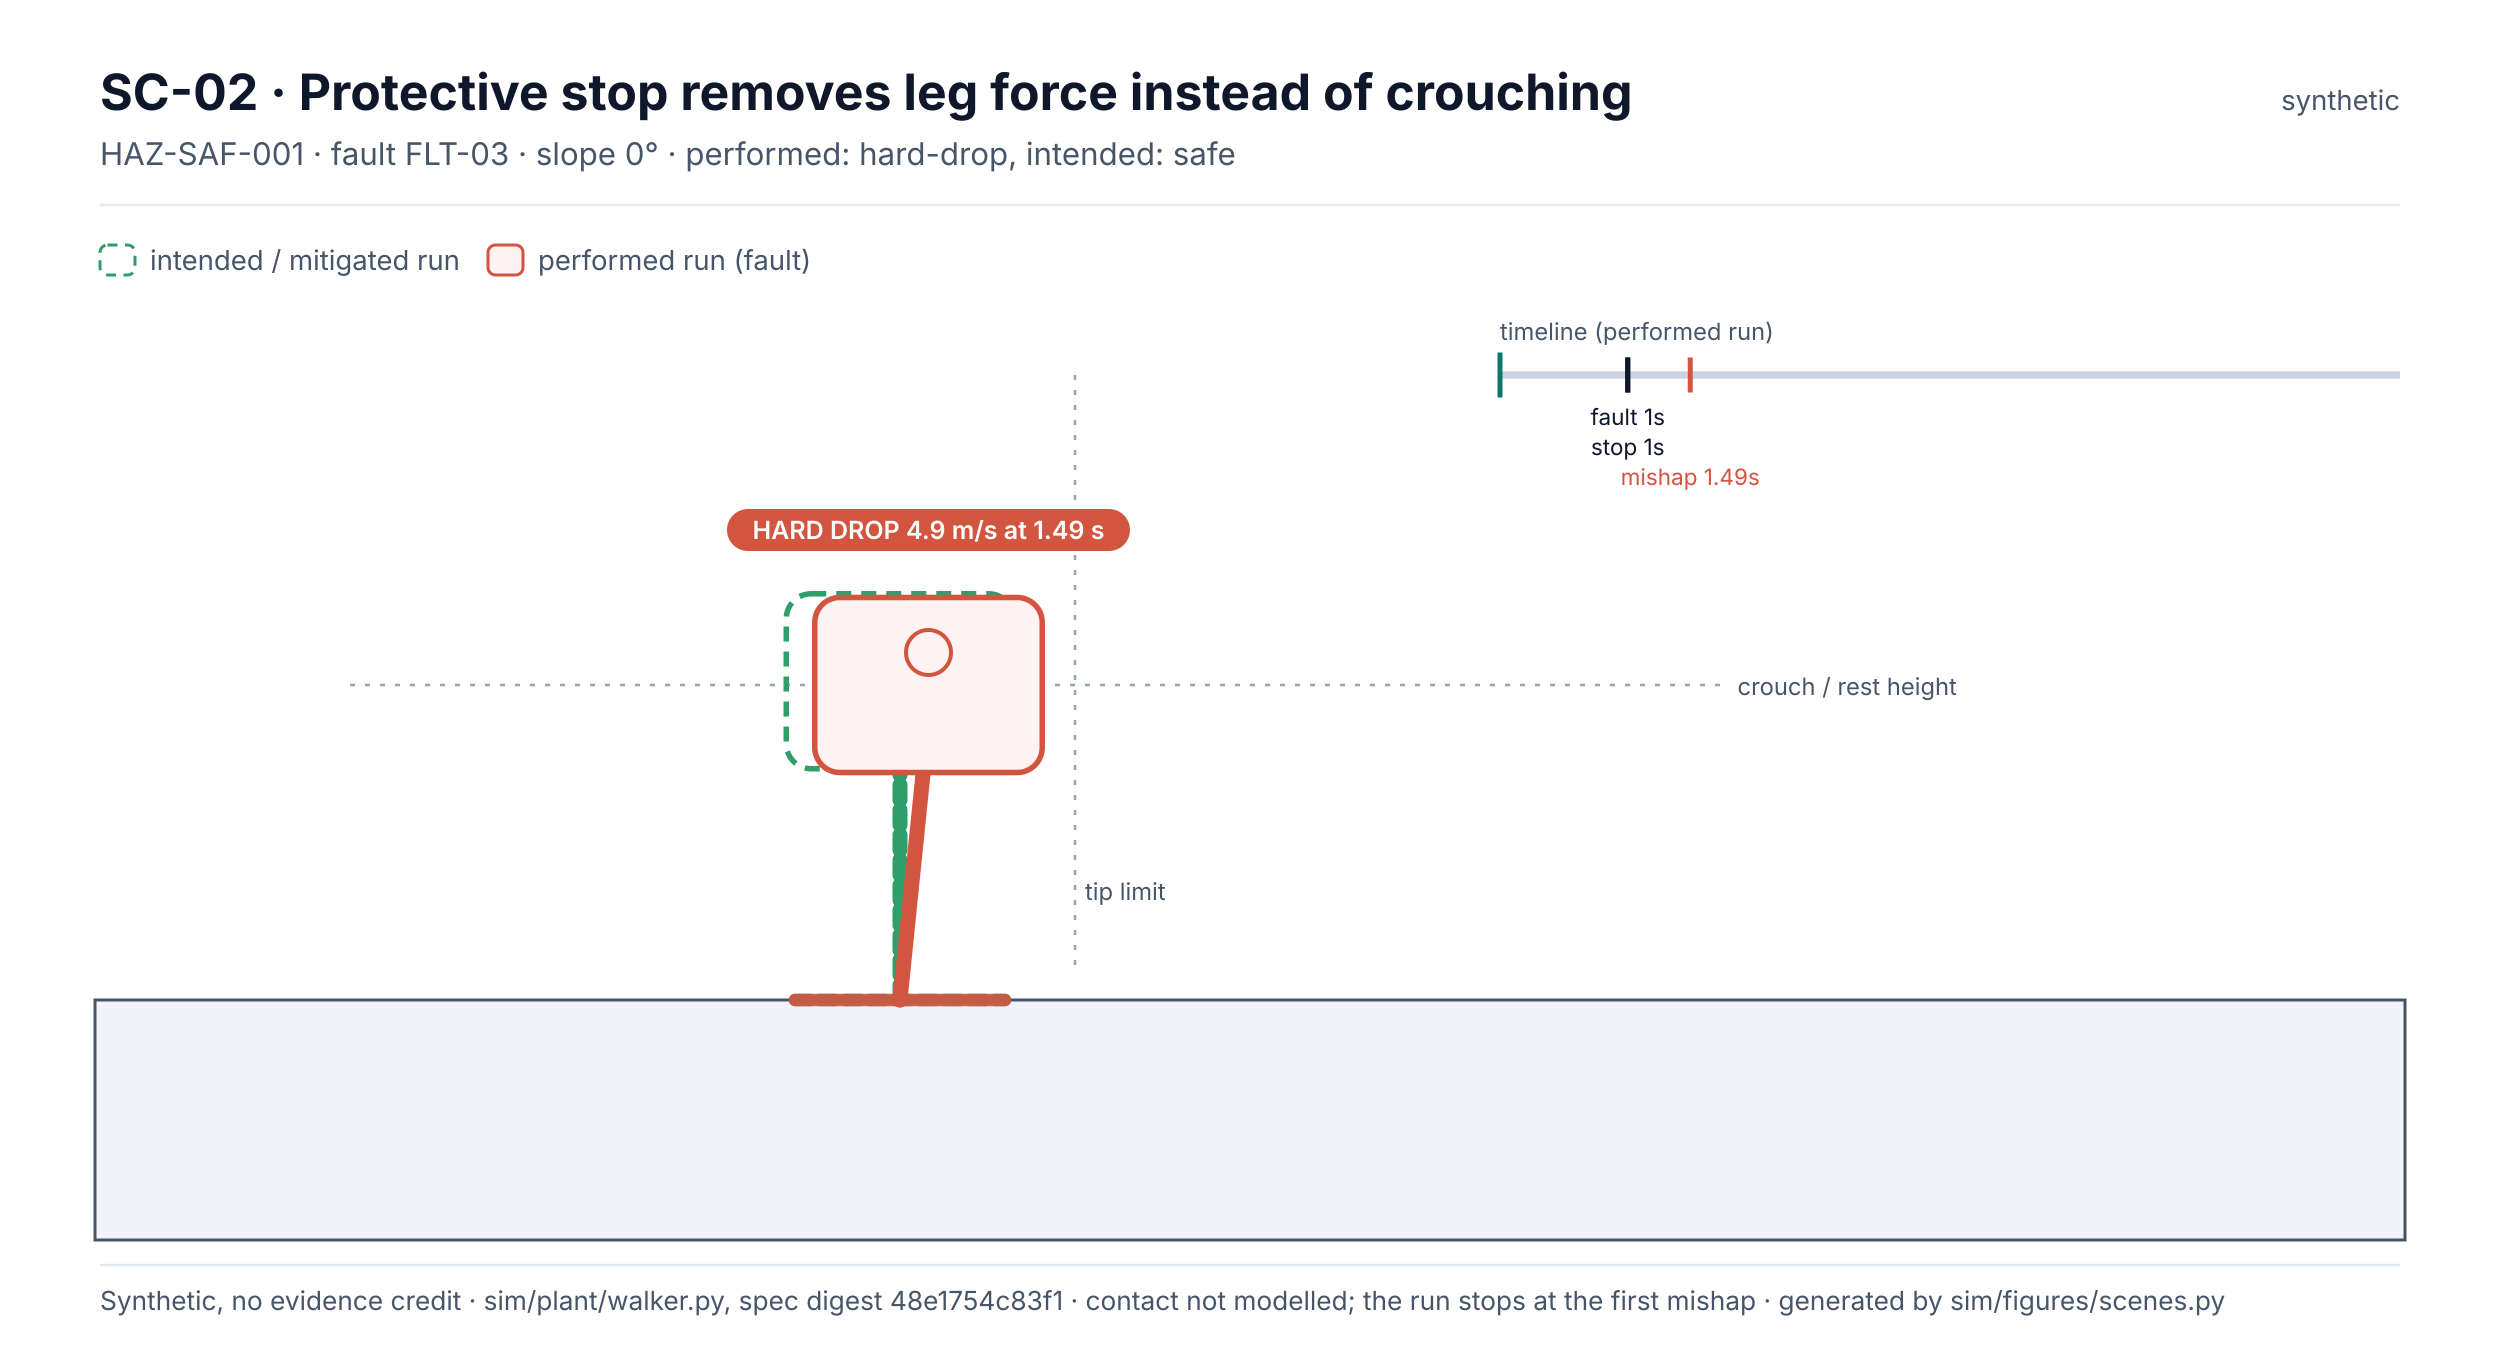
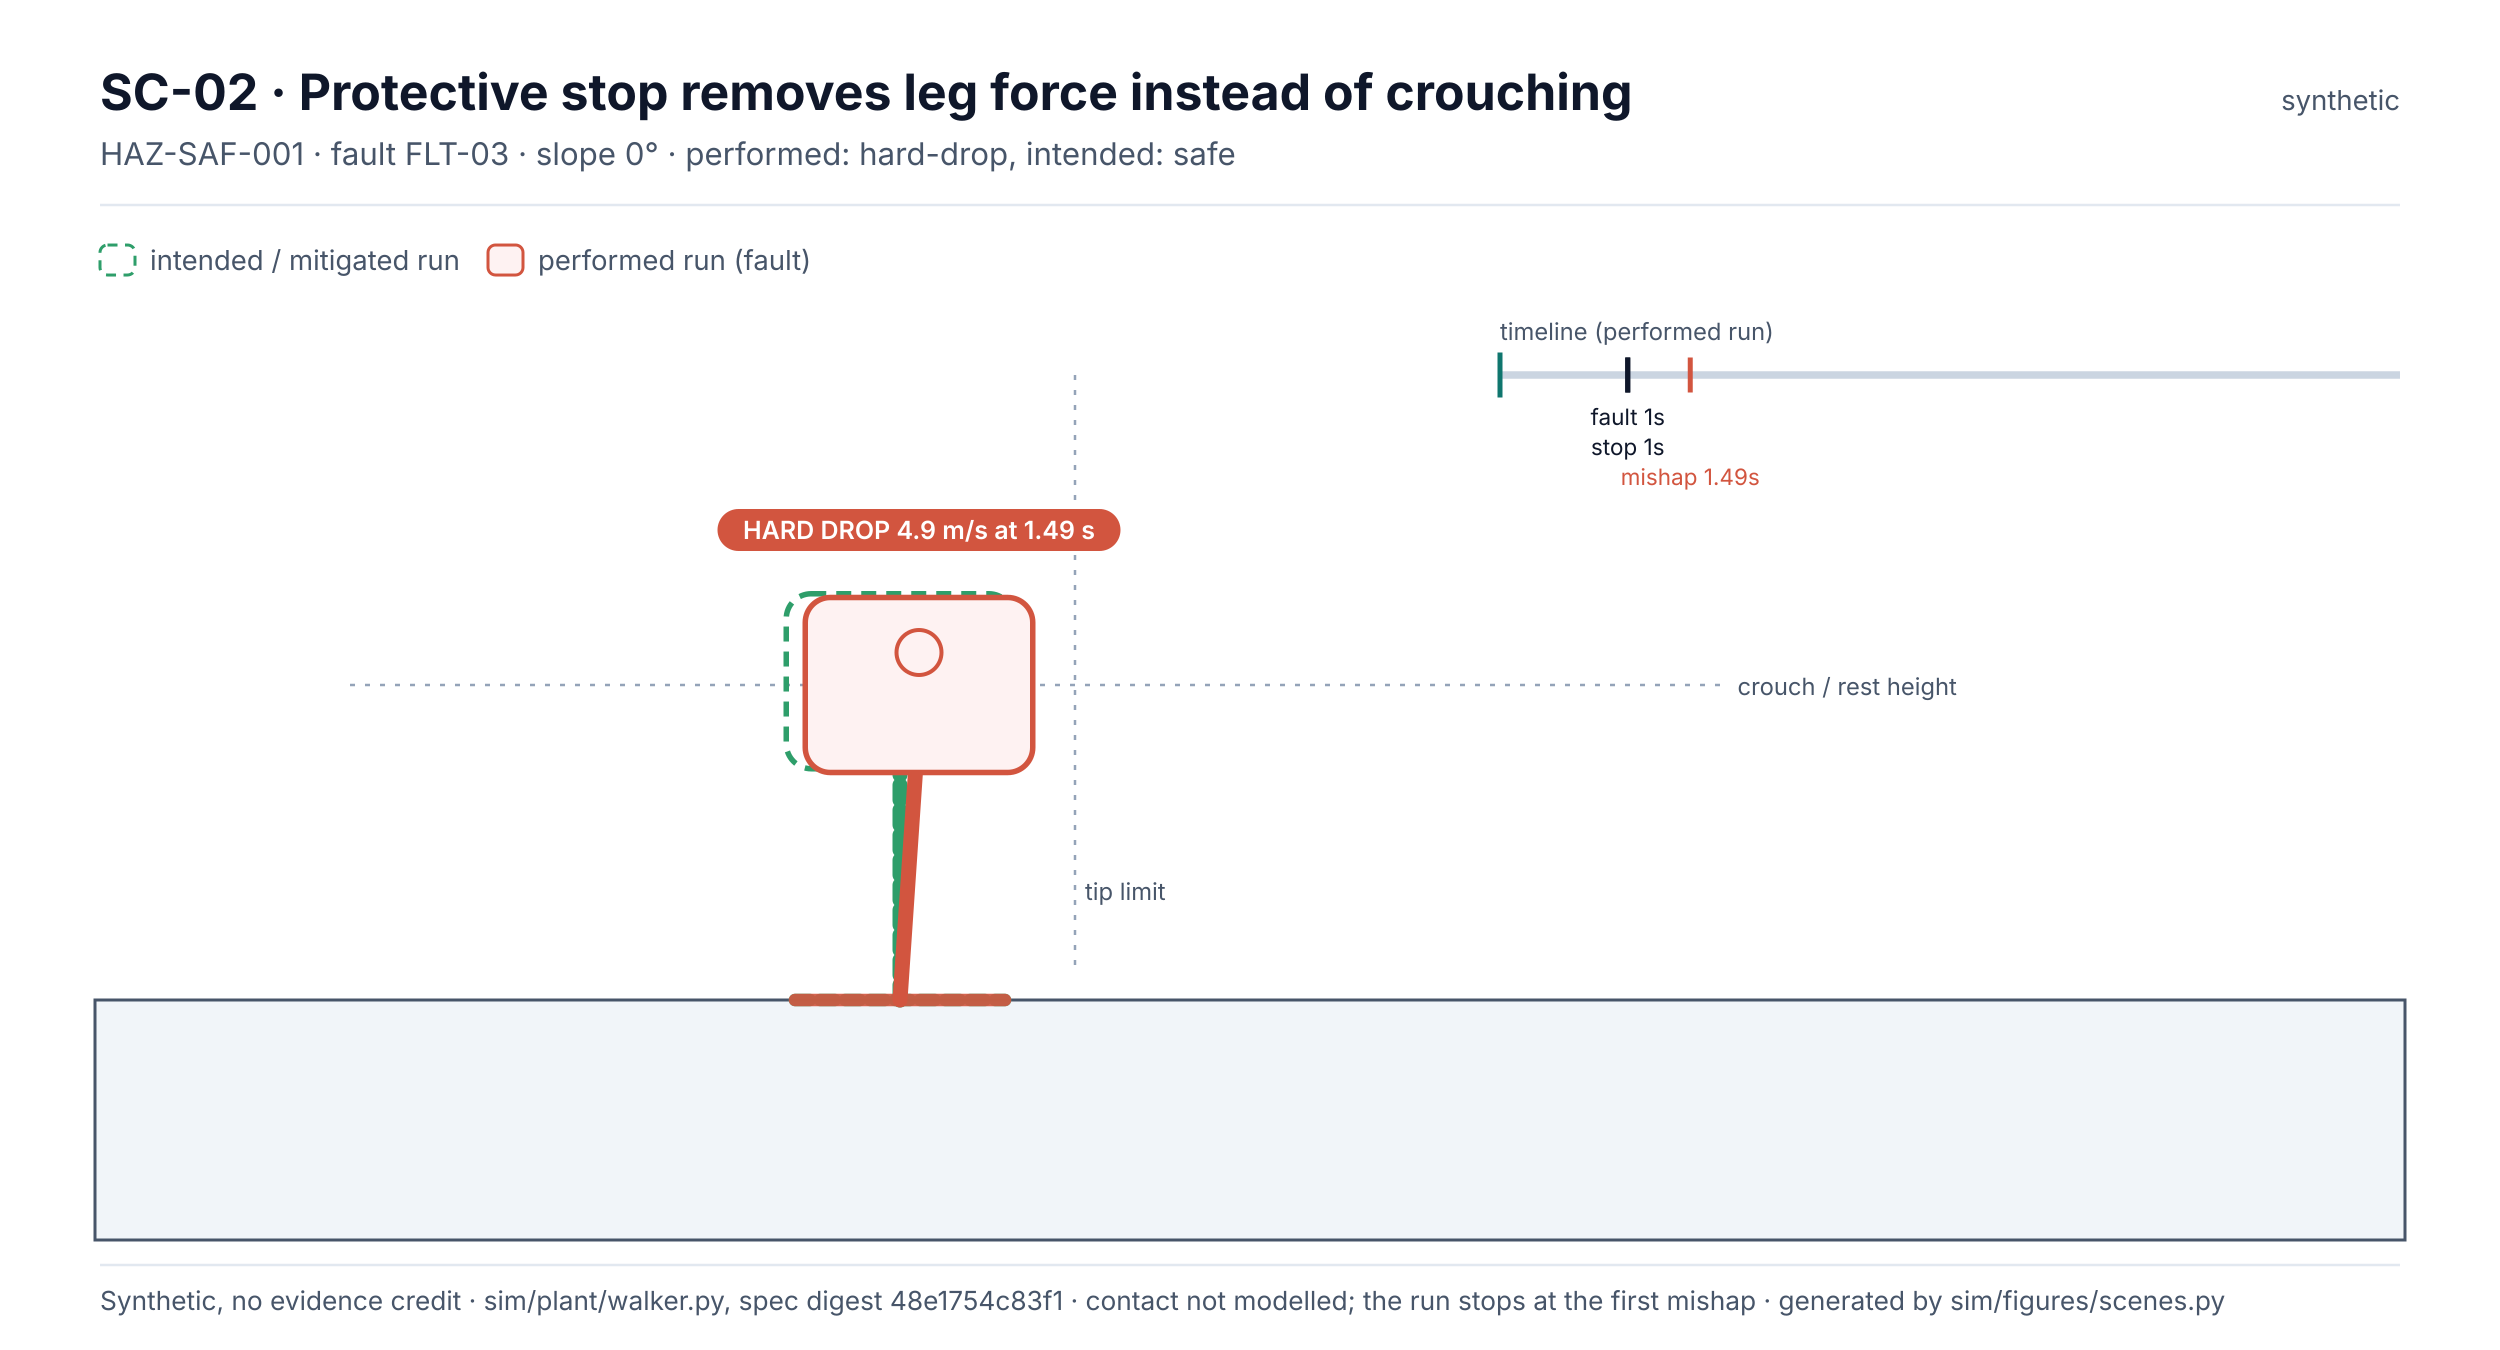
<svg xmlns="http://www.w3.org/2000/svg" width="1000" height="540" viewBox="0 0 1000 540" font-family="Inter, 'Segoe UI', Helvetica, Arial, sans-serif" role="img">
  <defs>
    <marker id="arr" viewBox="0 0 10 10" refX="9" refY="5" markerWidth="7" markerHeight="7" orient="auto-start-reverse">
      <path d="M0,0 L10,5 L0,10 z" fill="#475569" />
    </marker>
  </defs>
  <rect x="0" y="0" width="1000" height="540" rx="0" fill="#FFFFFF" stroke="none" stroke-width="0" />
  <text x="40" y="44" font-size="20" fill="#0F172A" font-weight="700">SC-02 · Protective stop removes leg force instead of crouching</text>
  <text x="40" y="66" font-size="12.5" fill="#475569">HAZ-SAF-001 · fault FLT-03 · slope 0° · performed: hard-drop, intended: safe</text>
  <text x="960" y="44" font-size="11" fill="#475569" text-anchor="end">synthetic</text>
  <line x1="40" y1="82" x2="960" y2="82" stroke="#E2E8F0" stroke-width="1" />
  <rect x="40" y="98" width="14" height="12" rx="3" fill="none" stroke="#2E9E6A" stroke-width="1.2" stroke-dasharray="4 3" />
  <text x="60" y="108" font-size="11" fill="#475569">intended / mitigated run</text>
  <rect x="195.2" y="98" width="14" height="12" rx="3" fill="#FEF2F2" stroke="#D2553F" stroke-width="1.2" />
  <text x="215.2" y="108" font-size="11" fill="#475569">performed run (fault)</text>
  <path d="M38,400 L962,400 L962,496 L38,496 Z" fill="#F1F5F9" stroke="#475569" stroke-width="1.2" />
  <line x1="140" y1="274" x2="690" y2="274" stroke="#94A3B8" stroke-width="1" stroke-dasharray="2 4" />
  <text x="695" y="278" font-size="9.5" fill="#475569">crouch / rest height</text>
  <line x1="430" y1="150" x2="430" y2="390" stroke="#94A3B8" stroke-width="1" stroke-dasharray="2 4" />
  <text x="434" y="360" font-size="9.5" fill="#475569">tip limit</text>
  <line x1="318" y1="400" x2="402" y2="400" stroke="#2E9E6A" stroke-width="5" stroke-linecap="round" stroke-dasharray="6 4" opacity="0.9" />
  <line x1="360" y1="400" x2="360" y2="286.5" stroke="#2E9E6A" stroke-width="6" stroke-linecap="round" stroke-dasharray="6 4">
-     <animate attributeName="x2" dur="7.05s" repeatCount="indefinite" keyTimes="0;0.007;0.014;0.021;0.029;0.036;0.043;0.05;0.057;0.064;0.071;0.079;0.086;0.093;0.1;0.107;0.114;0.121;0.129;0.136;0.143;0.15;0.157;0.164;0.171;0.179;0.186;0.193;0.2;0.207;0.214;0.221;0.229;0.236;0.243;0.25;0.257;0.264;0.271;0.279;0.286;0.293;0.3;0.307;0.314;0.321;0.329;0.336;0.343;0.35;0.357;0.364;0.371;0.379;0.386;0.393;0.4;0.407;0.414;0.421;0.429;0.436;0.443;0.45;0.457;0.464;0.471;0.479;0.486;0.493;0.5;0.507;0.514;0.521;0.529;0.536;0.543;0.55;0.557;0.564;0.571;0.579;0.586;0.593;0.6;0.607;0.614;0.621;0.629;0.636;0.643;0.65;0.657;0.664;0.671;0.679;0.686;0.693;0.7;0.707;0.714;0.721;0.729;0.736;0.743;0.75;0.757;0.764;0.771;0.779;0.786;0.793;0.8;0.807;0.814;0.821;0.829;0.836;0.843;0.85;0.857;0.864;0.871;0.879;0.886;0.893;0.9;0.907;0.914;0.921;0.929;0.936;0.943;0.95;0.957;0.964;0.971;0.979;0.986;0.993;1" values="367.2;368.8;370.2;371.3;372.2;373;373.5;374;374.4;374.7;374.9;375;375;374.9;374.7;374.4;374.1;373.7;373.2;372.6;372.1;371.5;370.9;370.3;369.8;369.2;368.6;368.1;367.6;367.1;366.6;366.2;365.7;365.3;364.9;364.6;364.3;363.9;363.6;363.4;363.1;362.9;362.7;362.5;362.3;362.1;361.9;361.8;361.6;361.5;361.4;361.3;361.2;361.1;361;360.9;360.8;360.8;360.7;360.6;360.6;360.5;360.5;360.4;360.4;360.4;360.3;360.3;360.3;360.3;360.2;360.2;360.2;360.2;360.2;360.1;360.1;360.1;360.1;360.1;360.1;360.1;360.1;360.1;360.1;360.1;360.1;360;360;360;360;360;360;360;360;360;360;360;360;360;360;360;360;360;360;360;360;360;360;360;360;360;360;360;360;360;360;360;360;360;360;360;360;360;360;360;360;360;360;360;360;360;360;360;360;360;360;360;360;360;360" />
+     <animate attributeName="x2" dur="7.05s" repeatCount="indefinite" keyTimes="0;0.007;0.014;0.021;0.029;0.036;0.043;0.05;0.057;0.064;0.071;0.079;0.086;0.093;0.1;0.107;0.114;0.121;0.129;0.136;0.143;0.15;0.157;0.164;0.171;0.179;0.186;0.193;0.2;0.207;0.214;0.221;0.229;0.236;0.243;0.25;0.257;0.264;0.271;0.279;0.286;0.293;0.3;0.307;0.314;0.321;0.329;0.336;0.343;0.35;0.357;0.364;0.371;0.379;0.386;0.393;0.4;0.407;0.414;0.421;0.429;0.436;0.443;0.45;0.457;0.464;0.471;0.479;0.486;0.493;0.5;0.507;0.514;0.521;0.529;0.536;0.543;0.55;0.557;0.564;0.571;0.579;0.586;0.593;0.6;0.607;0.614;0.621;0.629;0.636;0.643;0.65;0.657;0.664;0.671;0.679;0.686;0.693;0.7;0.707;0.714;0.721;0.729;0.736;0.743;0.75;0.757;0.764;0.771;0.779;0.786;0.793;0.8;0.807;0.814;0.821;0.829;0.836;0.843;0.85;0.857;0.864;0.871;0.879;0.886;0.893;0.9;0.907;0.914;0.921;0.929;0.936;0.943;0.95;0.957;0.964;0.971;0.979;0.986;0.993;1" values="366.2;366.1;366;366;366;366.1;366.3;366.5;366.8;367.1;367.4;367.6;367.8;368;368.1;368.1;368;367.9;367.7;367.5;367.2;366.9;366.6;366.3;366;365.7;365.4;365;364.7;364.4;364.2;363.9;363.6;363.4;363.1;362.9;362.7;362.5;362.3;362.2;362;361.9;361.7;361.6;361.5;361.4;361.2;361.1;361.1;361;360.9;360.8;360.8;360.7;360.6;360.6;360.5;360.5;360.5;360.4;360.4;360.4;360.3;360.3;360.3;360.2;360.2;360.2;360.2;360.2;360.2;360.1;360.1;360.1;360.1;360.1;360.1;360.1;360.1;360.1;360.1;360.1;360;360;360;360;360;360;360;360;360;360;360;360;360;360;360;360;360;360;360;360;360;360;360;360;360;360;360;360;360;360;360;360;360;360;360;360;360;360;360;360;360;360;360;360;360;360;360;360;360;360;360;360;360;360;360;360;360;360;360" />
    <animate attributeName="y2" dur="7.05s" repeatCount="indefinite" keyTimes="0;0.007;0.014;0.021;0.029;0.036;0.043;0.05;0.057;0.064;0.071;0.079;0.086;0.093;0.1;0.107;0.114;0.121;0.129;0.136;0.143;0.15;0.157;0.164;0.171;0.179;0.186;0.193;0.2;0.207;0.214;0.221;0.229;0.236;0.243;0.25;0.257;0.264;0.271;0.279;0.286;0.293;0.3;0.307;0.314;0.321;0.329;0.336;0.343;0.35;0.357;0.364;0.371;0.379;0.386;0.393;0.4;0.407;0.414;0.421;0.429;0.436;0.443;0.45;0.457;0.464;0.471;0.479;0.486;0.493;0.5;0.507;0.514;0.521;0.529;0.536;0.543;0.55;0.557;0.564;0.571;0.579;0.586;0.593;0.6;0.607;0.614;0.621;0.629;0.636;0.643;0.65;0.657;0.664;0.671;0.679;0.686;0.693;0.7;0.707;0.714;0.721;0.729;0.736;0.743;0.75;0.757;0.764;0.771;0.779;0.786;0.793;0.8;0.807;0.814;0.821;0.829;0.836;0.843;0.85;0.857;0.864;0.871;0.879;0.886;0.893;0.9;0.907;0.914;0.921;0.929;0.936;0.943;0.95;0.957;0.964;0.971;0.979;0.986;0.993;1" values="204;204;204;204;204;204;204;204;204;204;204;204;204;204;204;204;204;204;204;204;204;204;204;204;204;204;204;204;204;204;204;204;204.1;204.2;204.5;204.8;205.2;205.8;206.4;207;207.8;208.5;209.4;210.2;211.1;212;213;213.9;214.9;215.9;216.9;217.9;218.9;220;221;222;223.1;224.1;225.1;226.2;227.2;228.3;229.3;230.4;231.4;232.5;233.5;234.6;235.6;236.7;237.7;238.8;239.8;240.9;241.9;243;244;245.1;246.1;247.2;248.2;249.3;250.3;251.4;252.4;253.5;254.5;255.6;256.6;257.7;258.7;259.8;260.8;261.9;262.9;264;265;266.1;267.1;268.2;269.2;270.3;271.3;272.4;273.4;274.5;275.5;276.6;277.6;278.7;279.7;280.7;281.7;282.6;283.4;284.1;284.8;285.3;285.7;286.1;286.5;286.5;286.5;286.5;286.5;286.5;286.5;286.5;286.5;286.5;286.5;286.5;286.5;286.5;286.5;286.5;286.5;286.5;286.5;286.5;286.5" />
  </line>
  <g transform="translate(360 272.5)">
-     <animateTransform attributeName="transform" type="translate" dur="7.05s" repeatCount="indefinite" keyTimes="0;0.007;0.014;0.021;0.029;0.036;0.043;0.05;0.057;0.064;0.071;0.079;0.086;0.093;0.1;0.107;0.114;0.121;0.129;0.136;0.143;0.15;0.157;0.164;0.171;0.179;0.186;0.193;0.2;0.207;0.214;0.221;0.229;0.236;0.243;0.25;0.257;0.264;0.271;0.279;0.286;0.293;0.3;0.307;0.314;0.321;0.329;0.336;0.343;0.35;0.357;0.364;0.371;0.379;0.386;0.393;0.4;0.407;0.414;0.421;0.429;0.436;0.443;0.45;0.457;0.464;0.471;0.479;0.486;0.493;0.5;0.507;0.514;0.521;0.529;0.536;0.543;0.55;0.557;0.564;0.571;0.579;0.586;0.593;0.6;0.607;0.614;0.621;0.629;0.636;0.643;0.65;0.657;0.664;0.671;0.679;0.686;0.693;0.7;0.707;0.714;0.721;0.729;0.736;0.743;0.75;0.757;0.764;0.771;0.779;0.786;0.793;0.8;0.807;0.814;0.821;0.829;0.836;0.843;0.85;0.857;0.864;0.871;0.879;0.886;0.893;0.9;0.907;0.914;0.921;0.929;0.936;0.943;0.95;0.957;0.964;0.971;0.979;0.986;0.993;1" values="367.2 190;368.8 190;370.2 190;371.3 190;372.2 190;373 190;373.5 190;374 190;374.4 190;374.7 190;374.9 190;375 190;375 190;374.9 190;374.7 190;374.4 190;374.1 190;373.7 190;373.2 190;372.6 190;372.1 190;371.5 190;370.9 190;370.3 190;369.8 190;369.2 190;368.6 190;368.1 190;367.6 190;367.1 190;366.6 190;366.2 190;365.7 190.1;365.3 190.2;364.9 190.5;364.6 190.8;364.3 191.2;363.9 191.8;363.6 192.4;363.4 193;363.1 193.8;362.9 194.5;362.7 195.4;362.5 196.2;362.3 197.1;362.1 198;361.9 199;361.8 199.9;361.6 200.9;361.5 201.9;361.4 202.9;361.3 203.9;361.2 204.9;361.1 206;361 207;360.9 208;360.8 209.1;360.8 210.1;360.7 211.1;360.6 212.2;360.6 213.2;360.5 214.3;360.5 215.3;360.4 216.4;360.4 217.4;360.4 218.5;360.3 219.5;360.3 220.6;360.3 221.6;360.3 222.7;360.2 223.7;360.2 224.8;360.2 225.8;360.2 226.9;360.2 227.9;360.1 229;360.1 230;360.1 231.1;360.1 232.1;360.1 233.2;360.1 234.2;360.1 235.3;360.1 236.3;360.1 237.4;360.1 238.4;360.1 239.5;360.1 240.5;360 241.6;360 242.6;360 243.7;360 244.7;360 245.8;360 246.8;360 247.9;360 248.9;360 250;360 251;360 252.1;360 253.1;360 254.2;360 255.2;360 256.3;360 257.3;360 258.4;360 259.4;360 260.5;360 261.5;360 262.6;360 263.6;360 264.7;360 265.7;360 266.7;360 267.7;360 268.6;360 269.4;360 270.1;360 270.8;360 271.3;360 271.7;360 272.1;360 272.5;360 272.5;360 272.5;360 272.5;360 272.5;360 272.5;360 272.5;360 272.5;360 272.5;360 272.5;360 272.5;360 272.5;360 272.5;360 272.5;360 272.5;360 272.5;360 272.5;360 272.5;360 272.5;360 272.5;360 272.5" />
+     <animateTransform attributeName="transform" type="translate" dur="7.05s" repeatCount="indefinite" keyTimes="0;0.007;0.014;0.021;0.029;0.036;0.043;0.05;0.057;0.064;0.071;0.079;0.086;0.093;0.1;0.107;0.114;0.121;0.129;0.136;0.143;0.15;0.157;0.164;0.171;0.179;0.186;0.193;0.2;0.207;0.214;0.221;0.229;0.236;0.243;0.25;0.257;0.264;0.271;0.279;0.286;0.293;0.3;0.307;0.314;0.321;0.329;0.336;0.343;0.35;0.357;0.364;0.371;0.379;0.386;0.393;0.4;0.407;0.414;0.421;0.429;0.436;0.443;0.45;0.457;0.464;0.471;0.479;0.486;0.493;0.5;0.507;0.514;0.521;0.529;0.536;0.543;0.55;0.557;0.564;0.571;0.579;0.586;0.593;0.6;0.607;0.614;0.621;0.629;0.636;0.643;0.65;0.657;0.664;0.671;0.679;0.686;0.693;0.7;0.707;0.714;0.721;0.729;0.736;0.743;0.75;0.757;0.764;0.771;0.779;0.786;0.793;0.8;0.807;0.814;0.821;0.829;0.836;0.843;0.85;0.857;0.864;0.871;0.879;0.886;0.893;0.9;0.907;0.914;0.921;0.929;0.936;0.943;0.95;0.957;0.964;0.971;0.979;0.986;0.993;1" values="366.2 190;366.1 190;366 190;366 190;366 190;366.1 190;366.3 190;366.5 190;366.8 190;367.1 190;367.4 190;367.6 190;367.8 190;368 190;368.1 190;368.1 190;368 190;367.9 190;367.7 190;367.5 190;367.2 190;366.9 190;366.6 190;366.3 190;366 190;365.7 190;365.4 190;365 190;364.7 190;364.4 190;364.2 190;363.9 190;363.6 190.1;363.4 190.2;363.1 190.5;362.9 190.8;362.7 191.2;362.5 191.8;362.3 192.4;362.2 193;362 193.8;361.9 194.5;361.7 195.4;361.6 196.2;361.5 197.1;361.4 198;361.2 199;361.1 199.9;361.1 200.9;361 201.9;360.9 202.9;360.8 203.9;360.8 204.9;360.7 206;360.6 207;360.6 208;360.5 209.1;360.5 210.1;360.5 211.1;360.4 212.2;360.4 213.2;360.4 214.3;360.3 215.3;360.3 216.4;360.3 217.4;360.2 218.5;360.2 219.5;360.2 220.6;360.2 221.6;360.2 222.7;360.2 223.7;360.1 224.8;360.1 225.8;360.1 226.9;360.1 227.9;360.1 229;360.1 230;360.1 231.1;360.1 232.1;360.1 233.2;360.1 234.2;360.1 235.3;360 236.3;360 237.4;360 238.4;360 239.5;360 240.5;360 241.6;360 242.6;360 243.7;360 244.7;360 245.8;360 246.8;360 247.9;360 248.9;360 250;360 251;360 252.1;360 253.1;360 254.2;360 255.2;360 256.3;360 257.3;360 258.4;360 259.4;360 260.5;360 261.5;360 262.6;360 263.6;360 264.7;360 265.7;360 266.7;360 267.7;360 268.6;360 269.4;360 270.1;360 270.8;360 271.3;360 271.7;360 272.1;360 272.5;360 272.5;360 272.5;360 272.5;360 272.5;360 272.5;360 272.5;360 272.5;360 272.5;360 272.5;360 272.5;360 272.5;360 272.5;360 272.5;360 272.5;360 272.5;360 272.5;360 272.5;360 272.5;360 272.5;360 272.5" />
    <rect x="-45.5" y="-35" width="91" height="70" rx="10" fill="none" stroke="#2E9E6A" stroke-width="2.2" stroke-dasharray="6 4" />
    <circle cx="0" cy="-13" r="9" fill="none" stroke="#2E9E6A" stroke-width="1.6" stroke-dasharray="6 4" />
    <text x="0" y="25" font-size="10" fill="#2E9E6A" font-weight="700" text-anchor="middle" />
  </g>
  <line x1="318" y1="400" x2="402" y2="400" stroke="#D2553F" stroke-width="5" stroke-linecap="round" opacity="0.9" />
-   <line x1="360" y1="400" x2="371.4" y2="288" stroke="#D2553F" stroke-width="6" stroke-linecap="round" stroke-dasharray="">
-     <animate attributeName="x2" dur="7.05s" repeatCount="indefinite" keyTimes="0;0.007;0.014;0.021;0.029;0.036;0.043;0.05;0.057;0.064;0.071;0.079;0.086;0.093;0.1;0.107;0.114;0.121;0.129;0.136;0.143;0.15;0.157;0.164;0.171;0.179;0.186;0.193;0.2;0.207;0.214;0.221;0.229;0.236;0.243;0.25;0.257;0.264;0.271;0.279;0.286;0.293;0.3;0.307;0.314;0.321;0.329;0.336;0.343;0.35;0.357;0.364;0.371;0.379;0.386;0.393;0.4;0.407;0.414;0.421;0.429;0.436;0.443;0.45;0.457;0.464;0.471;0.479;0.486;0.493;0.5;0.507;0.514;0.521;0.529;0.536;0.543;0.55;0.557;0.564;0.571;0.579;0.586;0.593;0.6;0.607;0.614;0.621;0.629;0.636;0.643;0.65;0.657;0.664;0.671;0.679;0.686;0.693;0.7;0.707;0.714;0.721;0.729;0.736;0.743;0.75;0.757;0.764;0.771;0.779;0.786;0.793;0.8;0.807;0.814;0.821;0.829;0.836;0.843;0.85;0.857;0.864;0.871;0.879;0.886;0.893;0.9;0.907;0.914;0.921;0.929;0.936;0.943;0.95;0.957;0.964;0.971;0.979;0.986;0.993;1" values="367.2;368.8;370.2;371.3;372.2;373;373.5;374;374.4;374.7;374.9;375;375;374.9;374.7;374.4;374.1;373.7;373.2;372.6;372.1;371.6;371.2;370.9;370.6;370.5;370.5;370.6;370.7;371;371.4;371.4;371.4;371.4;371.4;371.4;371.4;371.4;371.4;371.4;371.4;371.4;371.4;371.4;371.4;371.4;371.4;371.4;371.4;371.4;371.4;371.4;371.4;371.4;371.4;371.4;371.4;371.4;371.4;371.4;371.4;371.4;371.4;371.4;371.4;371.4;371.4;371.4;371.4;371.4;371.4;371.4;371.4;371.4;371.4;371.4;371.4;371.4;371.4;371.4;371.4;371.4;371.4;371.4;371.4;371.4;371.4;371.4;371.4;371.4;371.4;371.4;371.4;371.4;371.4;371.4;371.4;371.4;371.4;371.4;371.4;371.4;371.4;371.4;371.4;371.4;371.4;371.4;371.4;371.4;371.4;371.4;371.4;371.4;371.4;371.4;371.4;371.4;371.4;371.4;371.4;371.4;371.4;371.4;371.4;371.4;371.4;371.4;371.4;371.4;371.4;371.4;371.4;371.4;371.4;371.4;371.4;371.4;371.4;371.4;371.4" />
+   <line x1="360" y1="400" x2="367.6" y2="288" stroke="#D2553F" stroke-width="6" stroke-linecap="round" stroke-dasharray="">
+     <animate attributeName="x2" dur="7.05s" repeatCount="indefinite" keyTimes="0;0.007;0.014;0.021;0.029;0.036;0.043;0.05;0.057;0.064;0.071;0.079;0.086;0.093;0.1;0.107;0.114;0.121;0.129;0.136;0.143;0.15;0.157;0.164;0.171;0.179;0.186;0.193;0.2;0.207;0.214;0.221;0.229;0.236;0.243;0.25;0.257;0.264;0.271;0.279;0.286;0.293;0.3;0.307;0.314;0.321;0.329;0.336;0.343;0.35;0.357;0.364;0.371;0.379;0.386;0.393;0.4;0.407;0.414;0.421;0.429;0.436;0.443;0.45;0.457;0.464;0.471;0.479;0.486;0.493;0.5;0.507;0.514;0.521;0.529;0.536;0.543;0.55;0.557;0.564;0.571;0.579;0.586;0.593;0.6;0.607;0.614;0.621;0.629;0.636;0.643;0.65;0.657;0.664;0.671;0.679;0.686;0.693;0.7;0.707;0.714;0.721;0.729;0.736;0.743;0.75;0.757;0.764;0.771;0.779;0.786;0.793;0.8;0.807;0.814;0.821;0.829;0.836;0.843;0.85;0.857;0.864;0.871;0.879;0.886;0.893;0.9;0.907;0.914;0.921;0.929;0.936;0.943;0.95;0.957;0.964;0.971;0.979;0.986;0.993;1" values="366.2;366.1;366;366;366;366.1;366.3;366.5;366.8;367.1;367.4;367.6;367.8;368;368.1;368.1;368;367.9;367.7;367.5;367.2;367;366.8;366.7;366.6;366.6;366.7;366.8;367;367.3;367.6;367.6;367.6;367.6;367.6;367.6;367.6;367.6;367.6;367.6;367.6;367.6;367.6;367.6;367.6;367.6;367.6;367.6;367.6;367.6;367.6;367.6;367.6;367.6;367.6;367.6;367.6;367.6;367.6;367.6;367.6;367.6;367.6;367.6;367.6;367.6;367.6;367.6;367.6;367.6;367.6;367.6;367.6;367.6;367.6;367.6;367.6;367.6;367.6;367.6;367.6;367.6;367.6;367.6;367.6;367.6;367.6;367.6;367.6;367.6;367.6;367.6;367.6;367.6;367.6;367.6;367.6;367.6;367.6;367.6;367.6;367.6;367.6;367.6;367.6;367.6;367.6;367.6;367.6;367.6;367.6;367.6;367.6;367.6;367.6;367.6;367.6;367.6;367.6;367.6;367.6;367.6;367.6;367.6;367.6;367.6;367.6;367.6;367.6;367.6;367.6;367.6;367.6;367.6;367.6;367.6;367.6;367.6;367.6;367.6;367.6" />
    <animate attributeName="y2" dur="7.05s" repeatCount="indefinite" keyTimes="0;0.007;0.014;0.021;0.029;0.036;0.043;0.05;0.057;0.064;0.071;0.079;0.086;0.093;0.1;0.107;0.114;0.121;0.129;0.136;0.143;0.15;0.157;0.164;0.171;0.179;0.186;0.193;0.2;0.207;0.214;0.221;0.229;0.236;0.243;0.25;0.257;0.264;0.271;0.279;0.286;0.293;0.3;0.307;0.314;0.321;0.329;0.336;0.343;0.35;0.357;0.364;0.371;0.379;0.386;0.393;0.4;0.407;0.414;0.421;0.429;0.436;0.443;0.45;0.457;0.464;0.471;0.479;0.486;0.493;0.5;0.507;0.514;0.521;0.529;0.536;0.543;0.55;0.557;0.564;0.571;0.579;0.586;0.593;0.6;0.607;0.614;0.621;0.629;0.636;0.643;0.65;0.657;0.664;0.671;0.679;0.686;0.693;0.7;0.707;0.714;0.721;0.729;0.736;0.743;0.75;0.757;0.764;0.771;0.779;0.786;0.793;0.8;0.807;0.814;0.821;0.829;0.836;0.843;0.85;0.857;0.864;0.871;0.879;0.886;0.893;0.9;0.907;0.914;0.921;0.929;0.936;0.943;0.95;0.957;0.964;0.971;0.979;0.986;0.993;1" values="204;204;204;204;204;204;204;204;204;204;204;204;204;204;204;204;204;204;204;204;204;205.1;208;212.5;218.8;226.8;236.5;247.9;261;275.9;288;288;288;288;288;288;288;288;288;288;288;288;288;288;288;288;288;288;288;288;288;288;288;288;288;288;288;288;288;288;288;288;288;288;288;288;288;288;288;288;288;288;288;288;288;288;288;288;288;288;288;288;288;288;288;288;288;288;288;288;288;288;288;288;288;288;288;288;288;288;288;288;288;288;288;288;288;288;288;288;288;288;288;288;288;288;288;288;288;288;288;288;288;288;288;288;288;288;288;288;288;288;288;288;288;288;288;288;288;288;288" />
  </line>
-   <g transform="translate(371.4 274)">
-     <animateTransform attributeName="transform" type="translate" dur="7.05s" repeatCount="indefinite" keyTimes="0;0.007;0.014;0.021;0.029;0.036;0.043;0.05;0.057;0.064;0.071;0.079;0.086;0.093;0.1;0.107;0.114;0.121;0.129;0.136;0.143;0.15;0.157;0.164;0.171;0.179;0.186;0.193;0.2;0.207;0.214;0.221;0.229;0.236;0.243;0.25;0.257;0.264;0.271;0.279;0.286;0.293;0.3;0.307;0.314;0.321;0.329;0.336;0.343;0.35;0.357;0.364;0.371;0.379;0.386;0.393;0.4;0.407;0.414;0.421;0.429;0.436;0.443;0.45;0.457;0.464;0.471;0.479;0.486;0.493;0.5;0.507;0.514;0.521;0.529;0.536;0.543;0.55;0.557;0.564;0.571;0.579;0.586;0.593;0.6;0.607;0.614;0.621;0.629;0.636;0.643;0.65;0.657;0.664;0.671;0.679;0.686;0.693;0.7;0.707;0.714;0.721;0.729;0.736;0.743;0.75;0.757;0.764;0.771;0.779;0.786;0.793;0.8;0.807;0.814;0.821;0.829;0.836;0.843;0.85;0.857;0.864;0.871;0.879;0.886;0.893;0.9;0.907;0.914;0.921;0.929;0.936;0.943;0.95;0.957;0.964;0.971;0.979;0.986;0.993;1" values="367.2 190;368.8 190;370.2 190;371.3 190;372.2 190;373 190;373.5 190;374 190;374.4 190;374.7 190;374.9 190;375 190;375 190;374.9 190;374.7 190;374.4 190;374.1 190;373.7 190;373.2 190;372.6 190;372.1 190;371.6 191.1;371.2 194;370.9 198.5;370.6 204.8;370.5 212.8;370.5 222.5;370.6 233.9;370.7 247;371 261.9;371.4 274;371.4 274;371.4 274;371.4 274;371.4 274;371.4 274;371.4 274;371.4 274;371.4 274;371.4 274;371.4 274;371.4 274;371.4 274;371.4 274;371.4 274;371.4 274;371.4 274;371.4 274;371.4 274;371.4 274;371.4 274;371.4 274;371.4 274;371.4 274;371.4 274;371.4 274;371.4 274;371.4 274;371.4 274;371.4 274;371.4 274;371.4 274;371.4 274;371.4 274;371.4 274;371.4 274;371.4 274;371.4 274;371.4 274;371.4 274;371.4 274;371.4 274;371.4 274;371.4 274;371.4 274;371.4 274;371.4 274;371.4 274;371.4 274;371.4 274;371.4 274;371.4 274;371.4 274;371.4 274;371.4 274;371.4 274;371.4 274;371.4 274;371.4 274;371.4 274;371.4 274;371.4 274;371.4 274;371.4 274;371.4 274;371.4 274;371.4 274;371.4 274;371.4 274;371.4 274;371.4 274;371.4 274;371.4 274;371.4 274;371.4 274;371.4 274;371.4 274;371.4 274;371.4 274;371.4 274;371.4 274;371.4 274;371.4 274;371.4 274;371.4 274;371.4 274;371.4 274;371.4 274;371.4 274;371.4 274;371.4 274;371.4 274;371.4 274;371.4 274;371.4 274;371.4 274;371.4 274;371.4 274;371.4 274;371.4 274;371.4 274;371.4 274;371.4 274;371.4 274;371.4 274;371.4 274;371.4 274;371.4 274;371.4 274;371.4 274;371.4 274" />
+   <g transform="translate(367.6 274)">
+     <animateTransform attributeName="transform" type="translate" dur="7.05s" repeatCount="indefinite" keyTimes="0;0.007;0.014;0.021;0.029;0.036;0.043;0.05;0.057;0.064;0.071;0.079;0.086;0.093;0.1;0.107;0.114;0.121;0.129;0.136;0.143;0.15;0.157;0.164;0.171;0.179;0.186;0.193;0.2;0.207;0.214;0.221;0.229;0.236;0.243;0.25;0.257;0.264;0.271;0.279;0.286;0.293;0.3;0.307;0.314;0.321;0.329;0.336;0.343;0.35;0.357;0.364;0.371;0.379;0.386;0.393;0.4;0.407;0.414;0.421;0.429;0.436;0.443;0.45;0.457;0.464;0.471;0.479;0.486;0.493;0.5;0.507;0.514;0.521;0.529;0.536;0.543;0.55;0.557;0.564;0.571;0.579;0.586;0.593;0.6;0.607;0.614;0.621;0.629;0.636;0.643;0.65;0.657;0.664;0.671;0.679;0.686;0.693;0.7;0.707;0.714;0.721;0.729;0.736;0.743;0.75;0.757;0.764;0.771;0.779;0.786;0.793;0.8;0.807;0.814;0.821;0.829;0.836;0.843;0.85;0.857;0.864;0.871;0.879;0.886;0.893;0.9;0.907;0.914;0.921;0.929;0.936;0.943;0.95;0.957;0.964;0.971;0.979;0.986;0.993;1" values="366.2 190;366.1 190;366 190;366 190;366 190;366.1 190;366.3 190;366.5 190;366.8 190;367.1 190;367.4 190;367.6 190;367.8 190;368 190;368.1 190;368.1 190;368 190;367.9 190;367.7 190;367.5 190;367.2 190;367 191.1;366.8 194;366.7 198.5;366.6 204.8;366.6 212.8;366.7 222.5;366.8 233.9;367 247;367.3 261.9;367.6 274;367.6 274;367.6 274;367.6 274;367.6 274;367.6 274;367.6 274;367.6 274;367.6 274;367.6 274;367.6 274;367.6 274;367.6 274;367.6 274;367.6 274;367.6 274;367.6 274;367.6 274;367.6 274;367.6 274;367.6 274;367.6 274;367.6 274;367.6 274;367.6 274;367.6 274;367.6 274;367.6 274;367.6 274;367.6 274;367.6 274;367.6 274;367.6 274;367.6 274;367.6 274;367.6 274;367.6 274;367.6 274;367.6 274;367.6 274;367.6 274;367.6 274;367.6 274;367.6 274;367.6 274;367.6 274;367.6 274;367.6 274;367.6 274;367.6 274;367.6 274;367.6 274;367.6 274;367.6 274;367.6 274;367.6 274;367.6 274;367.6 274;367.6 274;367.6 274;367.6 274;367.6 274;367.6 274;367.6 274;367.6 274;367.6 274;367.6 274;367.6 274;367.6 274;367.6 274;367.6 274;367.6 274;367.6 274;367.6 274;367.6 274;367.6 274;367.6 274;367.6 274;367.6 274;367.6 274;367.6 274;367.6 274;367.6 274;367.6 274;367.6 274;367.6 274;367.6 274;367.6 274;367.6 274;367.6 274;367.6 274;367.6 274;367.6 274;367.6 274;367.6 274;367.6 274;367.6 274;367.6 274;367.6 274;367.6 274;367.6 274;367.6 274;367.6 274;367.6 274;367.6 274;367.6 274;367.6 274;367.6 274;367.6 274;367.6 274;367.6 274" />
    <rect x="-45.5" y="-35" width="91" height="70" rx="10" fill="#FEF2F2" stroke="#D2553F" stroke-width="2.2" />
    <circle cx="0" cy="-13" r="9" fill="none" stroke="#D2553F" stroke-width="1.6" />
    <text x="0" y="25" font-size="10" fill="#D2553F" font-weight="700" text-anchor="middle" />
  </g>
-   <rect x="291.2" y="204" width="160.4" height="16" rx="8.0" fill="#D2553F" stroke="#D2553F" stroke-width="0.8" />
-   <text x="371.4" y="215.6" font-size="10" fill="#FFFFFF" font-weight="600" text-anchor="middle">HARD DROP 4.9 m/s at 1.49 s</text>
+   <rect x="287.4" y="204" width="160.4" height="16" rx="8.0" fill="#D2553F" stroke="#D2553F" stroke-width="0.8" />
+   <text x="367.6" y="215.6" font-size="10" fill="#FFFFFF" font-weight="600" text-anchor="middle">HARD DROP 4.9 m/s at 1.49 s</text>
  <line x1="600" y1="150" x2="960" y2="150" stroke="#CBD5E1" stroke-width="3" />
  <line x1="651.1" y1="143" x2="651.1" y2="157" stroke="#0F172A" stroke-width="2" />
  <text x="651.1" y="170" font-size="9" fill="#0F172A" text-anchor="middle">fault 1s</text>
  <line x1="651.1" y1="143" x2="651.1" y2="157" stroke="#0F172A" stroke-width="2" />
  <text x="651.1" y="182" font-size="9" fill="#0F172A" text-anchor="middle">stop 1s</text>
  <line x1="676.1" y1="143" x2="676.1" y2="157" stroke="#D2553F" stroke-width="2" />
  <text x="676.1" y="194" font-size="9" fill="#D2553F" text-anchor="middle">mishap 1.49s</text>
  <line x1="600" y1="141" x2="600" y2="159" stroke="#0F766E" stroke-width="2">
    <animate attributeName="x1" dur="7.05s" repeatCount="indefinite" values="600;960" />
    <animate attributeName="x2" dur="7.05s" repeatCount="indefinite" values="600;960" />
  </line>
  <text x="600" y="136" font-size="9.5" fill="#475569">timeline (performed run)</text>
  <line x1="40" y1="506" x2="960" y2="506" stroke="#E2E8F0" stroke-width="1" />
  <text x="40" y="524" font-size="10.5" fill="#475569">Synthetic, no evidence credit · sim/plant/walker.py, spec digest 48e1754c83f1 · contact not modelled; the run stops at the first mishap · generated by sim/figures/scenes.py</text>
</svg>
